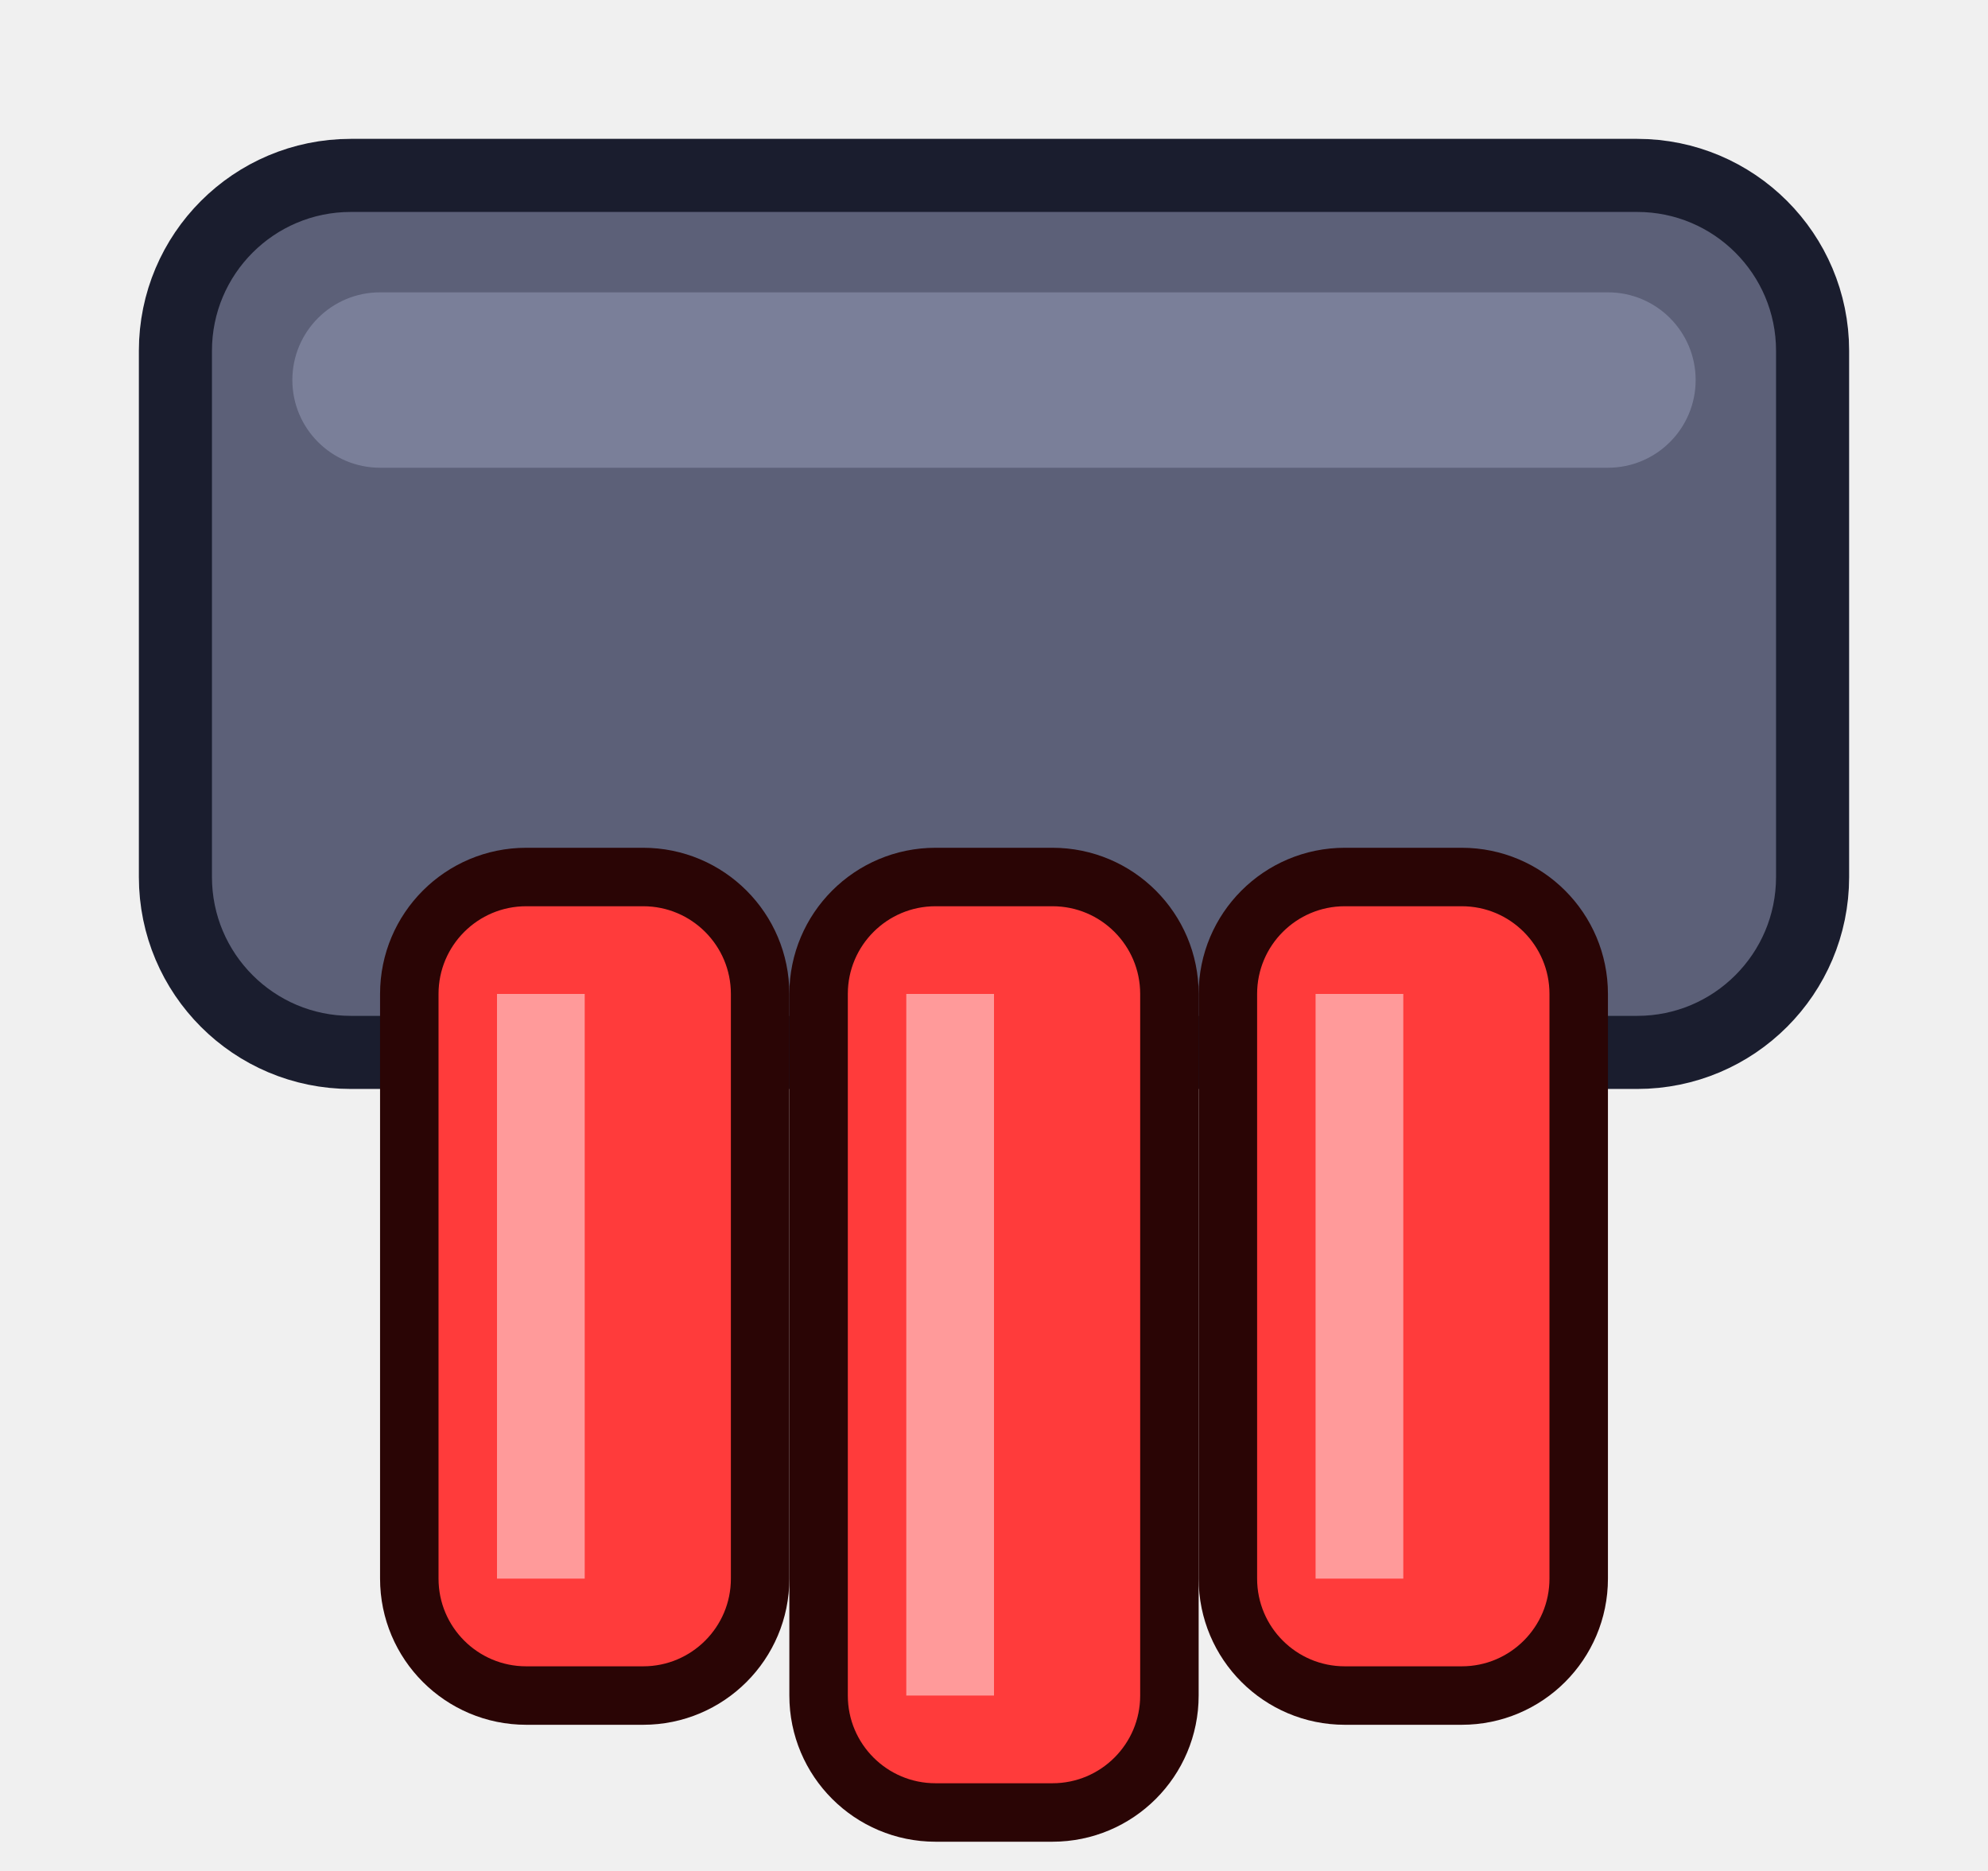
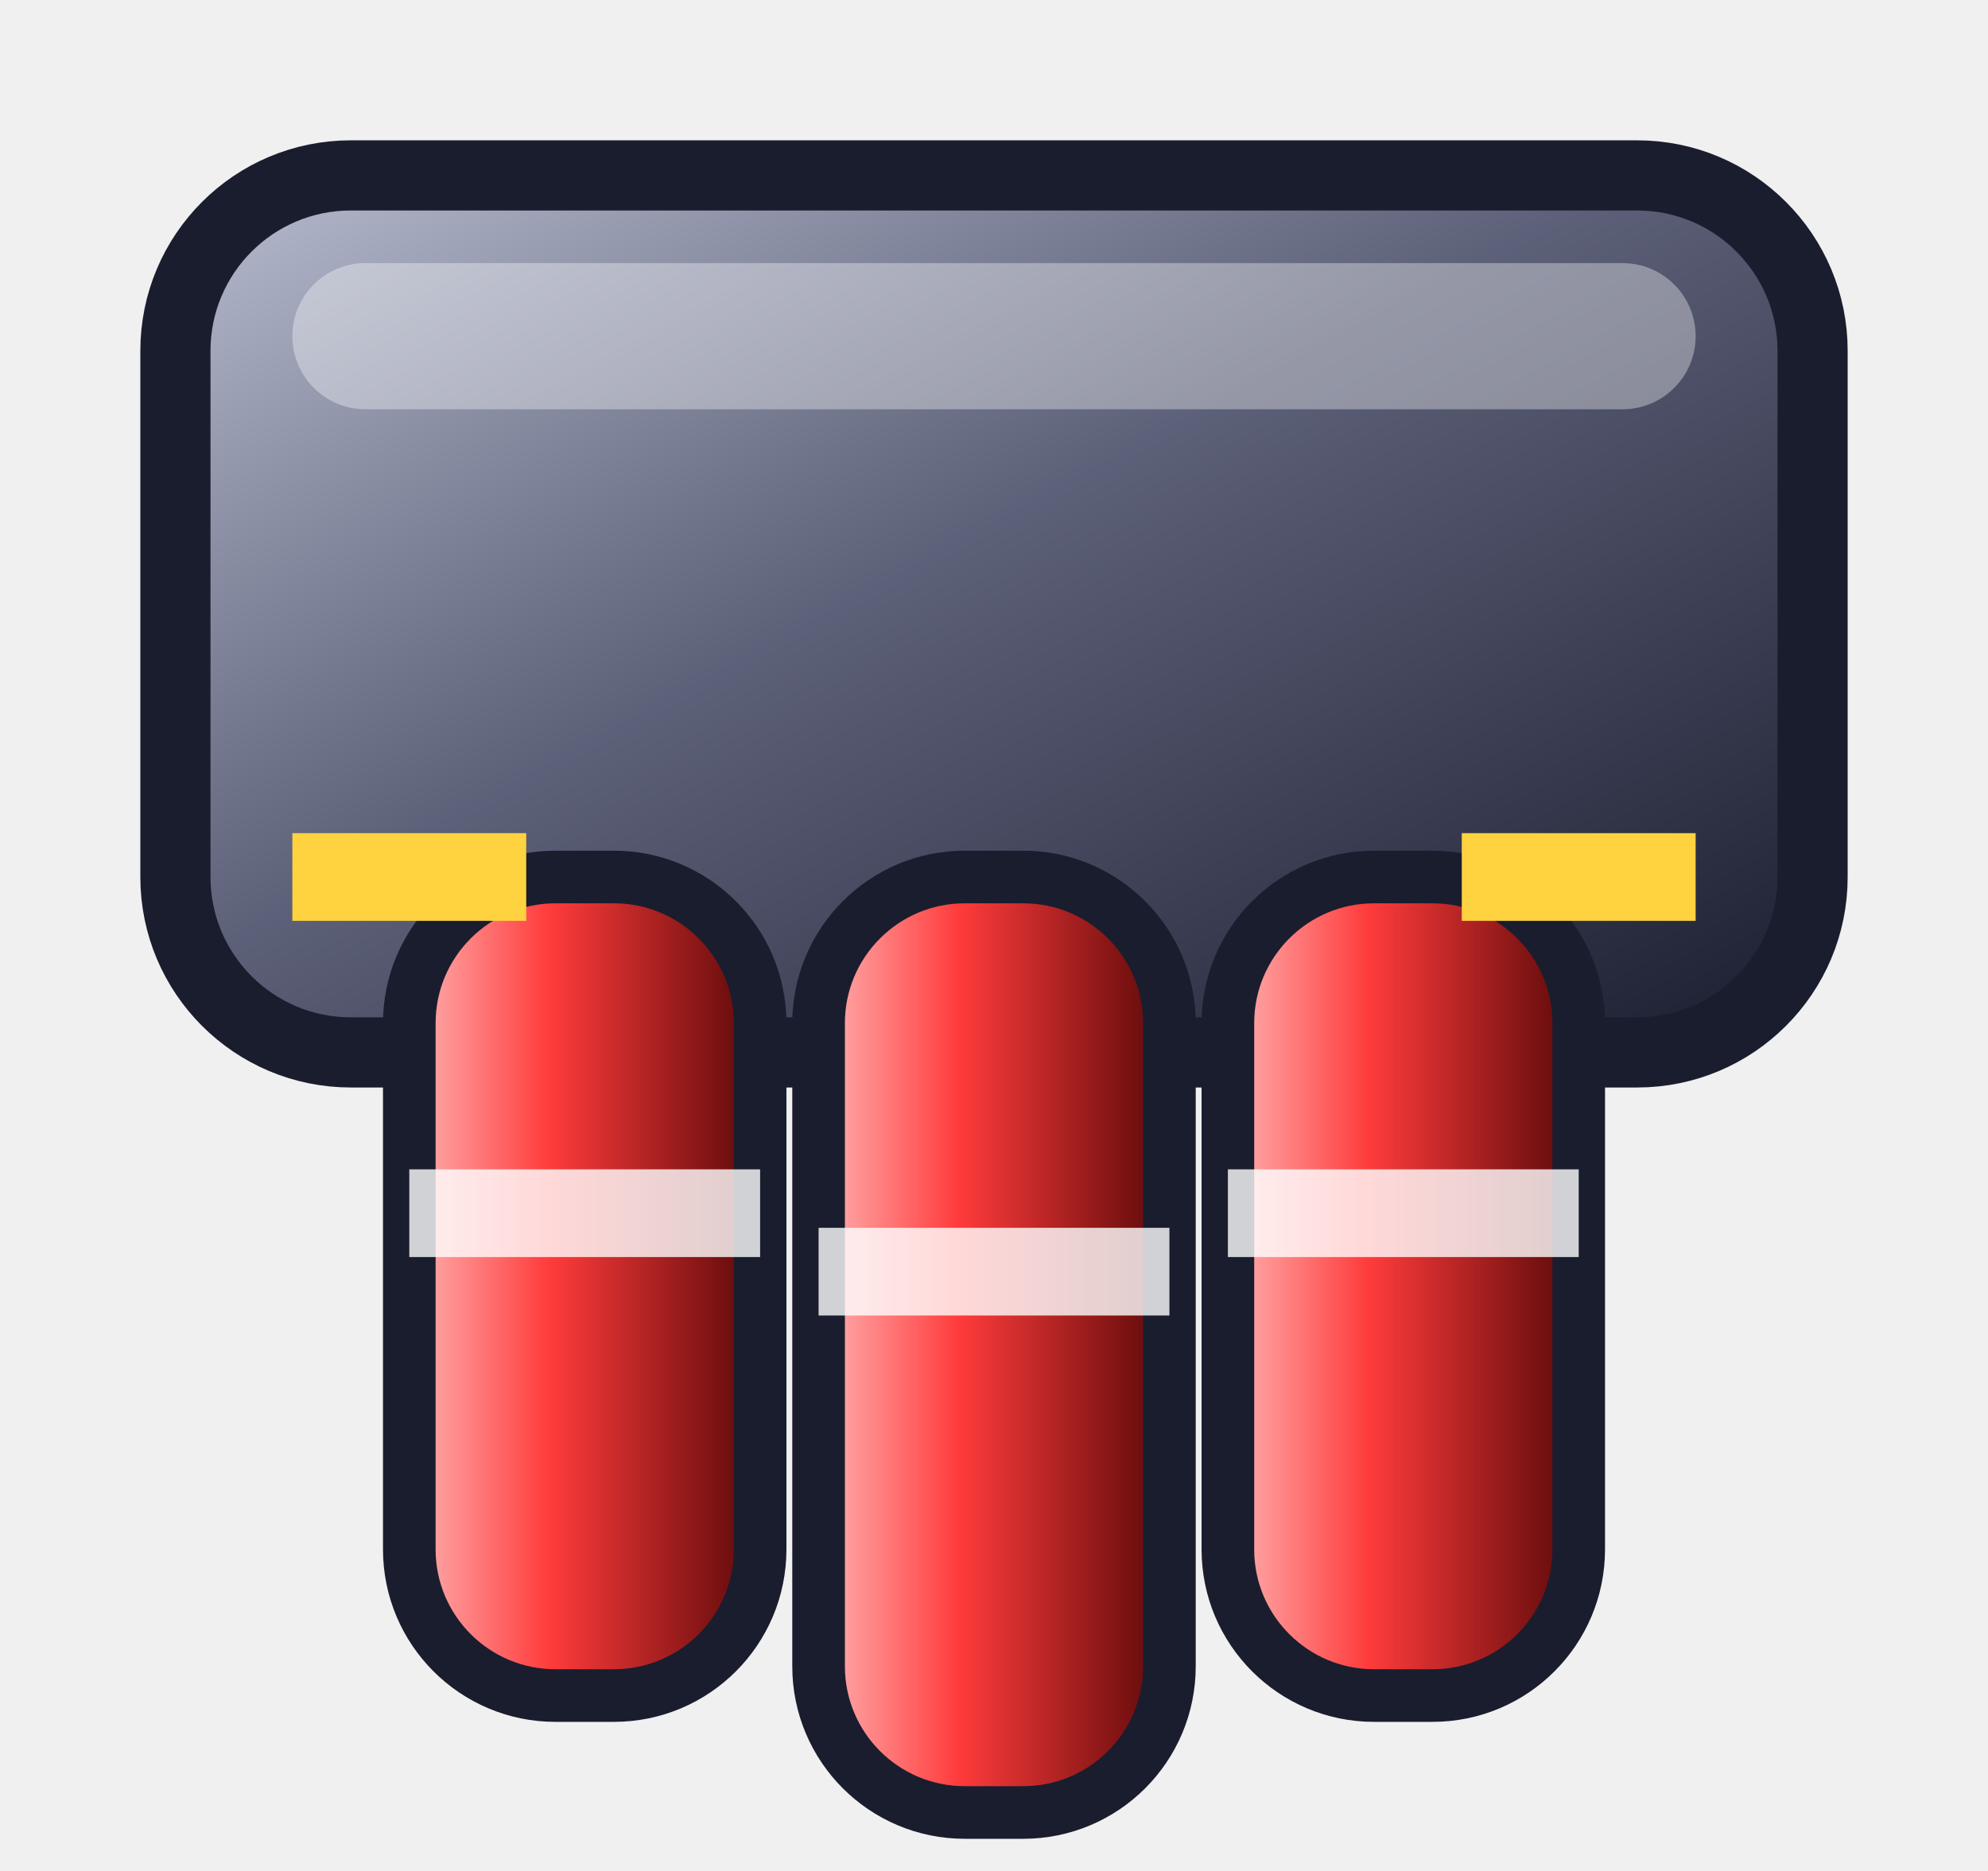
<svg xmlns="http://www.w3.org/2000/svg" viewBox="0 0 68 64">
-   <rect x="6" y="6" width="56" height="30" rx="6" fill="#5c6078" stroke="#1a1d2e" stroke-width="2.5" />
-   <rect x="10" y="10" width="48" height="6" rx="3" fill="#7a7f99" />
-   <rect x="14" y="30" width="12" height="28" rx="4" fill="#ff3b3b" stroke="#2a0505" stroke-width="2" />
-   <rect x="28" y="30" width="12" height="32" rx="4" fill="#ff3b3b" stroke="#2a0505" stroke-width="2" />
-   <rect x="42" y="30" width="12" height="28" rx="4" fill="#ff3b3b" stroke="#2a0505" stroke-width="2" />
-   <rect x="17" y="34" width="3" height="20" fill="#ff9a9a" />
-   <rect x="31" y="34" width="3" height="24" fill="#ff9a9a" />
-   <rect x="45" y="34" width="3" height="20" fill="#ff9a9a" />
+   <defs>
+     <linearGradient id="mp-base" x1="0" y1="0" x2="1" y2="1">
+       <stop offset="0" stop-color="#b8bdd0" />
+       <stop offset="0.45" stop-color="#5c6078" />
+       <stop offset="1" stop-color="#1a1d2e" />
+     </linearGradient>
+     <linearGradient id="mp-rocket" x1="0" x2="1">
+       <stop offset="0" stop-color="#ffb3b3" />
+       <stop offset="0.4" stop-color="#ff3b3b" />
+       <stop offset="1" stop-color="#5a0808" />
+     </linearGradient>
+   </defs>
+   <rect x="6" y="6" width="56" height="30" rx="6" fill="url(#mp-base)" stroke="#1a1d2e" stroke-width="2.4" />
+   <rect x="10" y="9" width="48" height="5" rx="2.5" fill="#ffffff" opacity="0.35" />
+   <g stroke="#1a1d2e" stroke-width="1.8">
+     <rect x="14" y="30" width="12" height="28" rx="5" fill="url(#mp-rocket)" />
+     <rect x="28" y="30" width="12" height="32" rx="5" fill="url(#mp-rocket)" />
+     <rect x="42" y="30" width="12" height="28" rx="5" fill="url(#mp-rocket)" />
+   </g>
+   <rect x="14" y="40" width="12" height="3" fill="#ffffff" opacity="0.8" />
+   <rect x="28" y="42" width="12" height="3" fill="#ffffff" opacity="0.8" />
+   <rect x="42" y="40" width="12" height="3" fill="#ffffff" opacity="0.8" />
+   <path d="M10 30 L18 30 M50 30 L58 30" stroke="#ffd23f" stroke-width="3" />
</svg>
